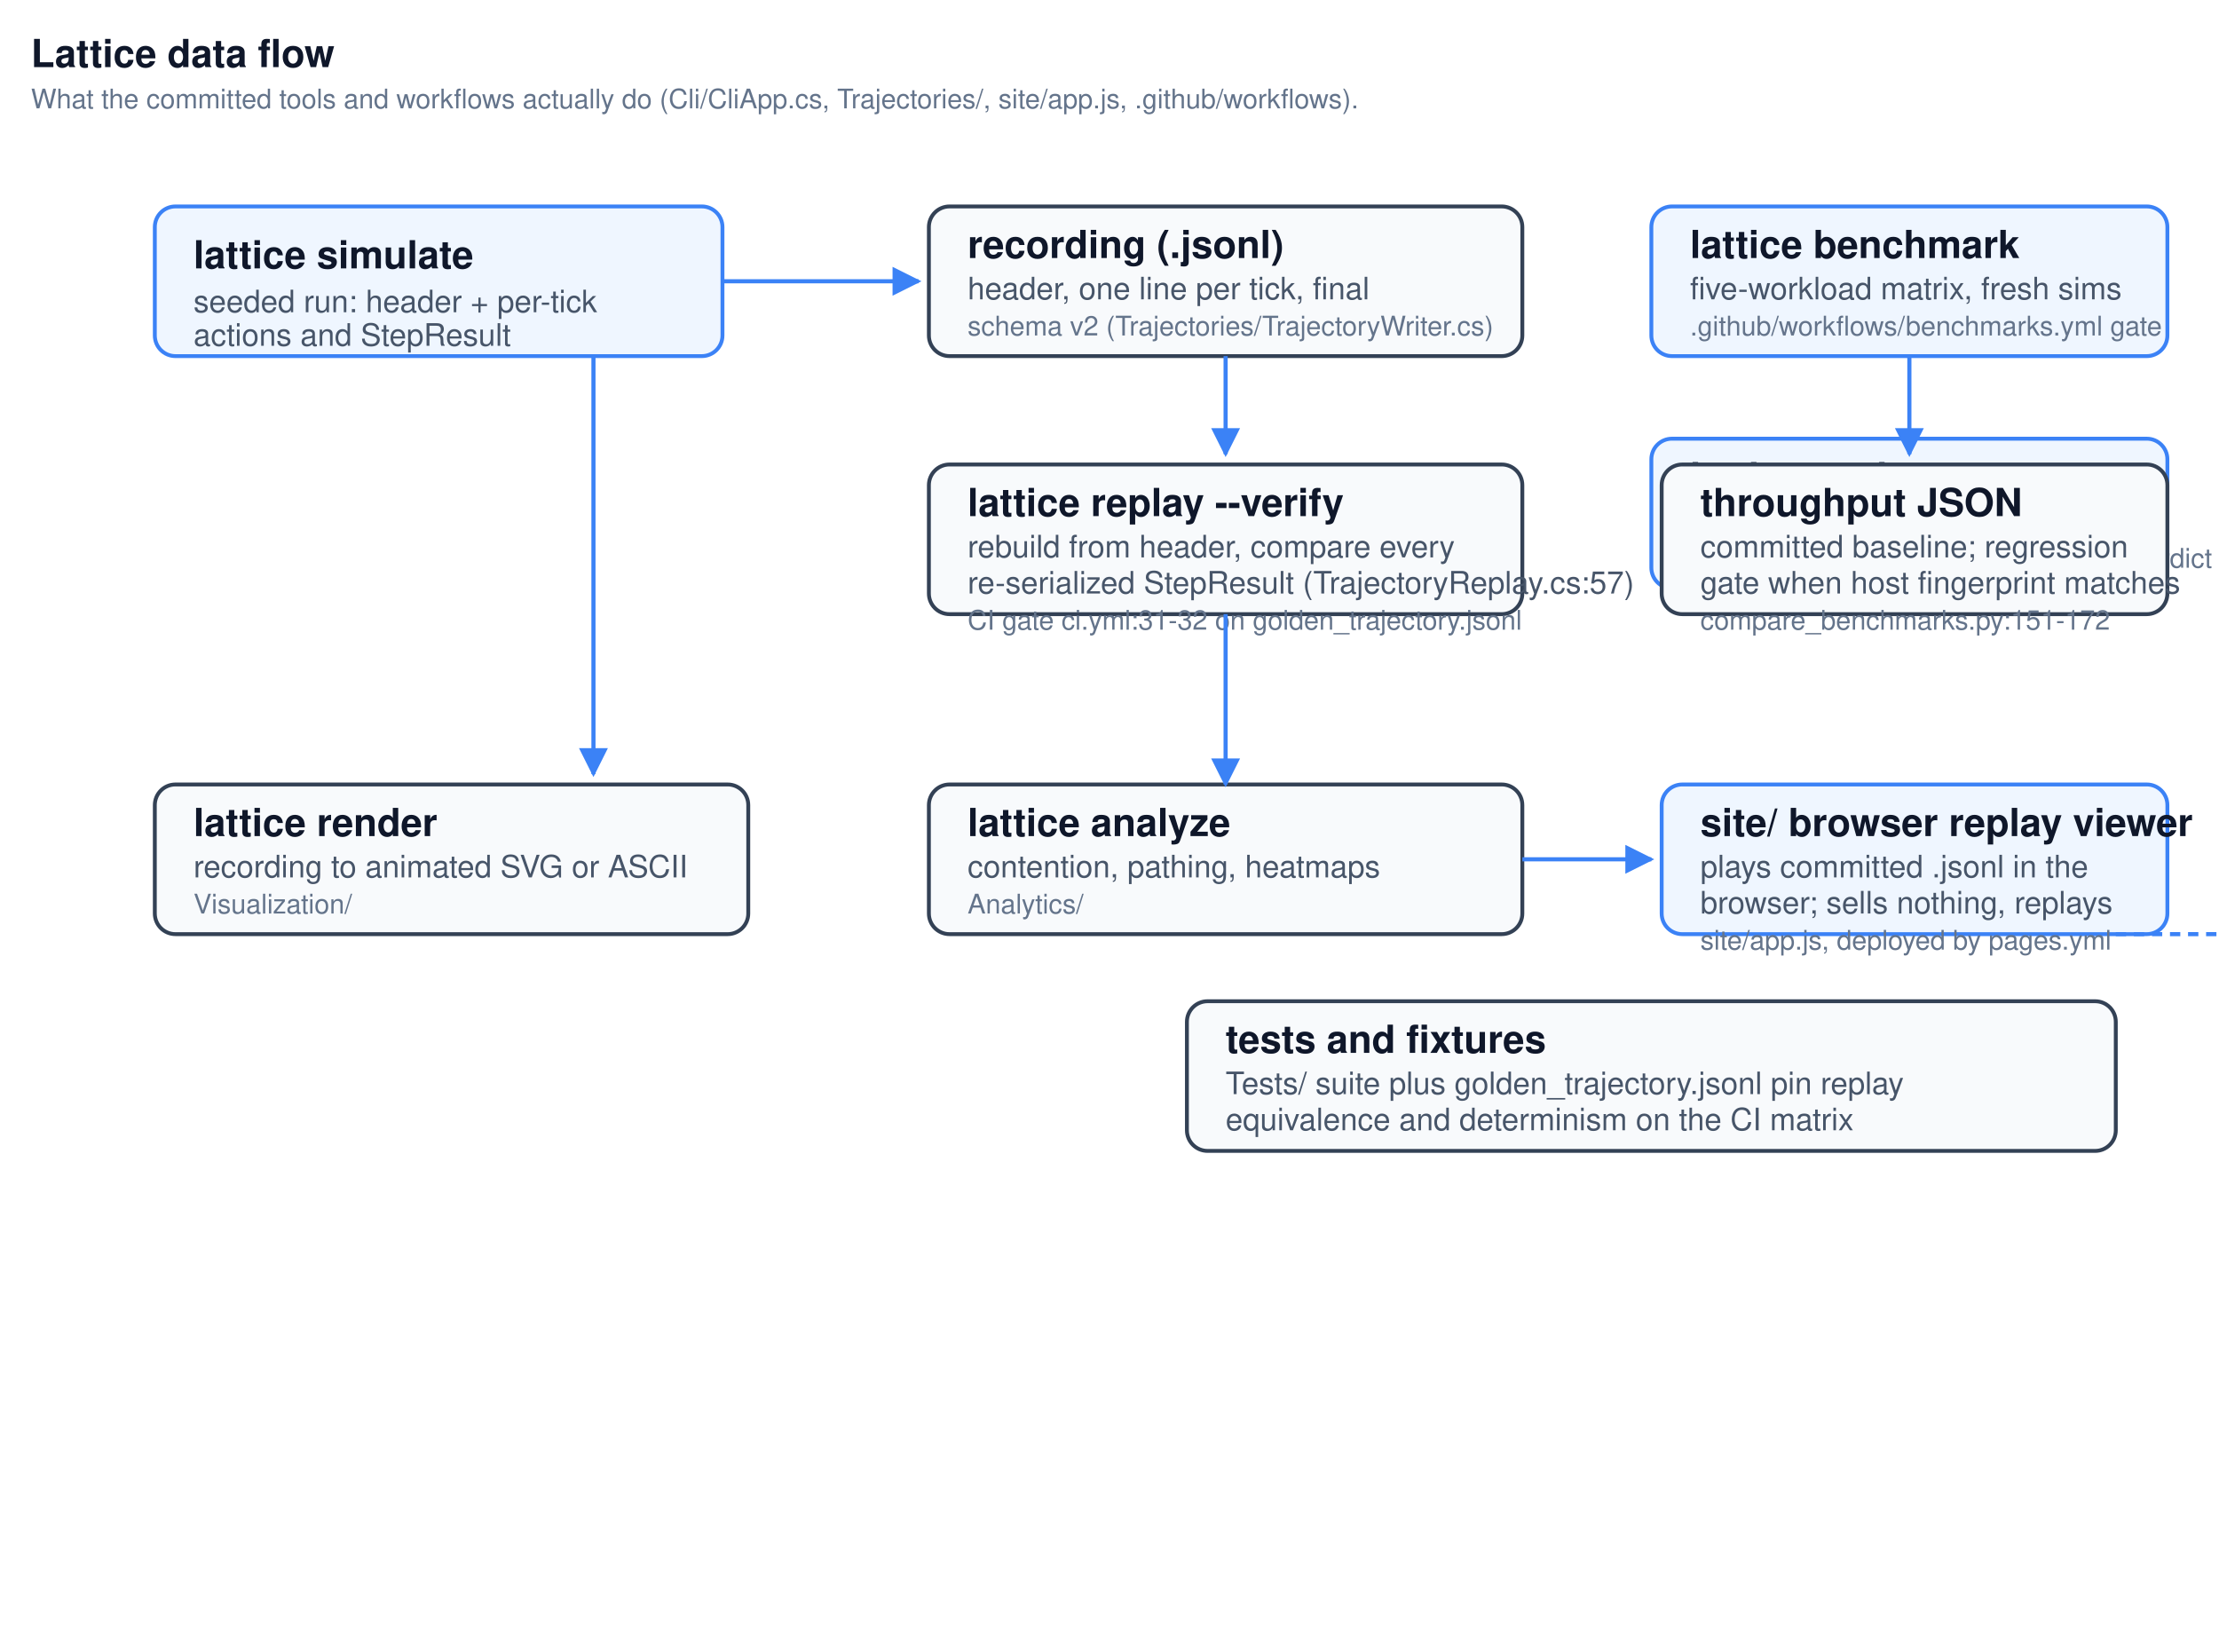
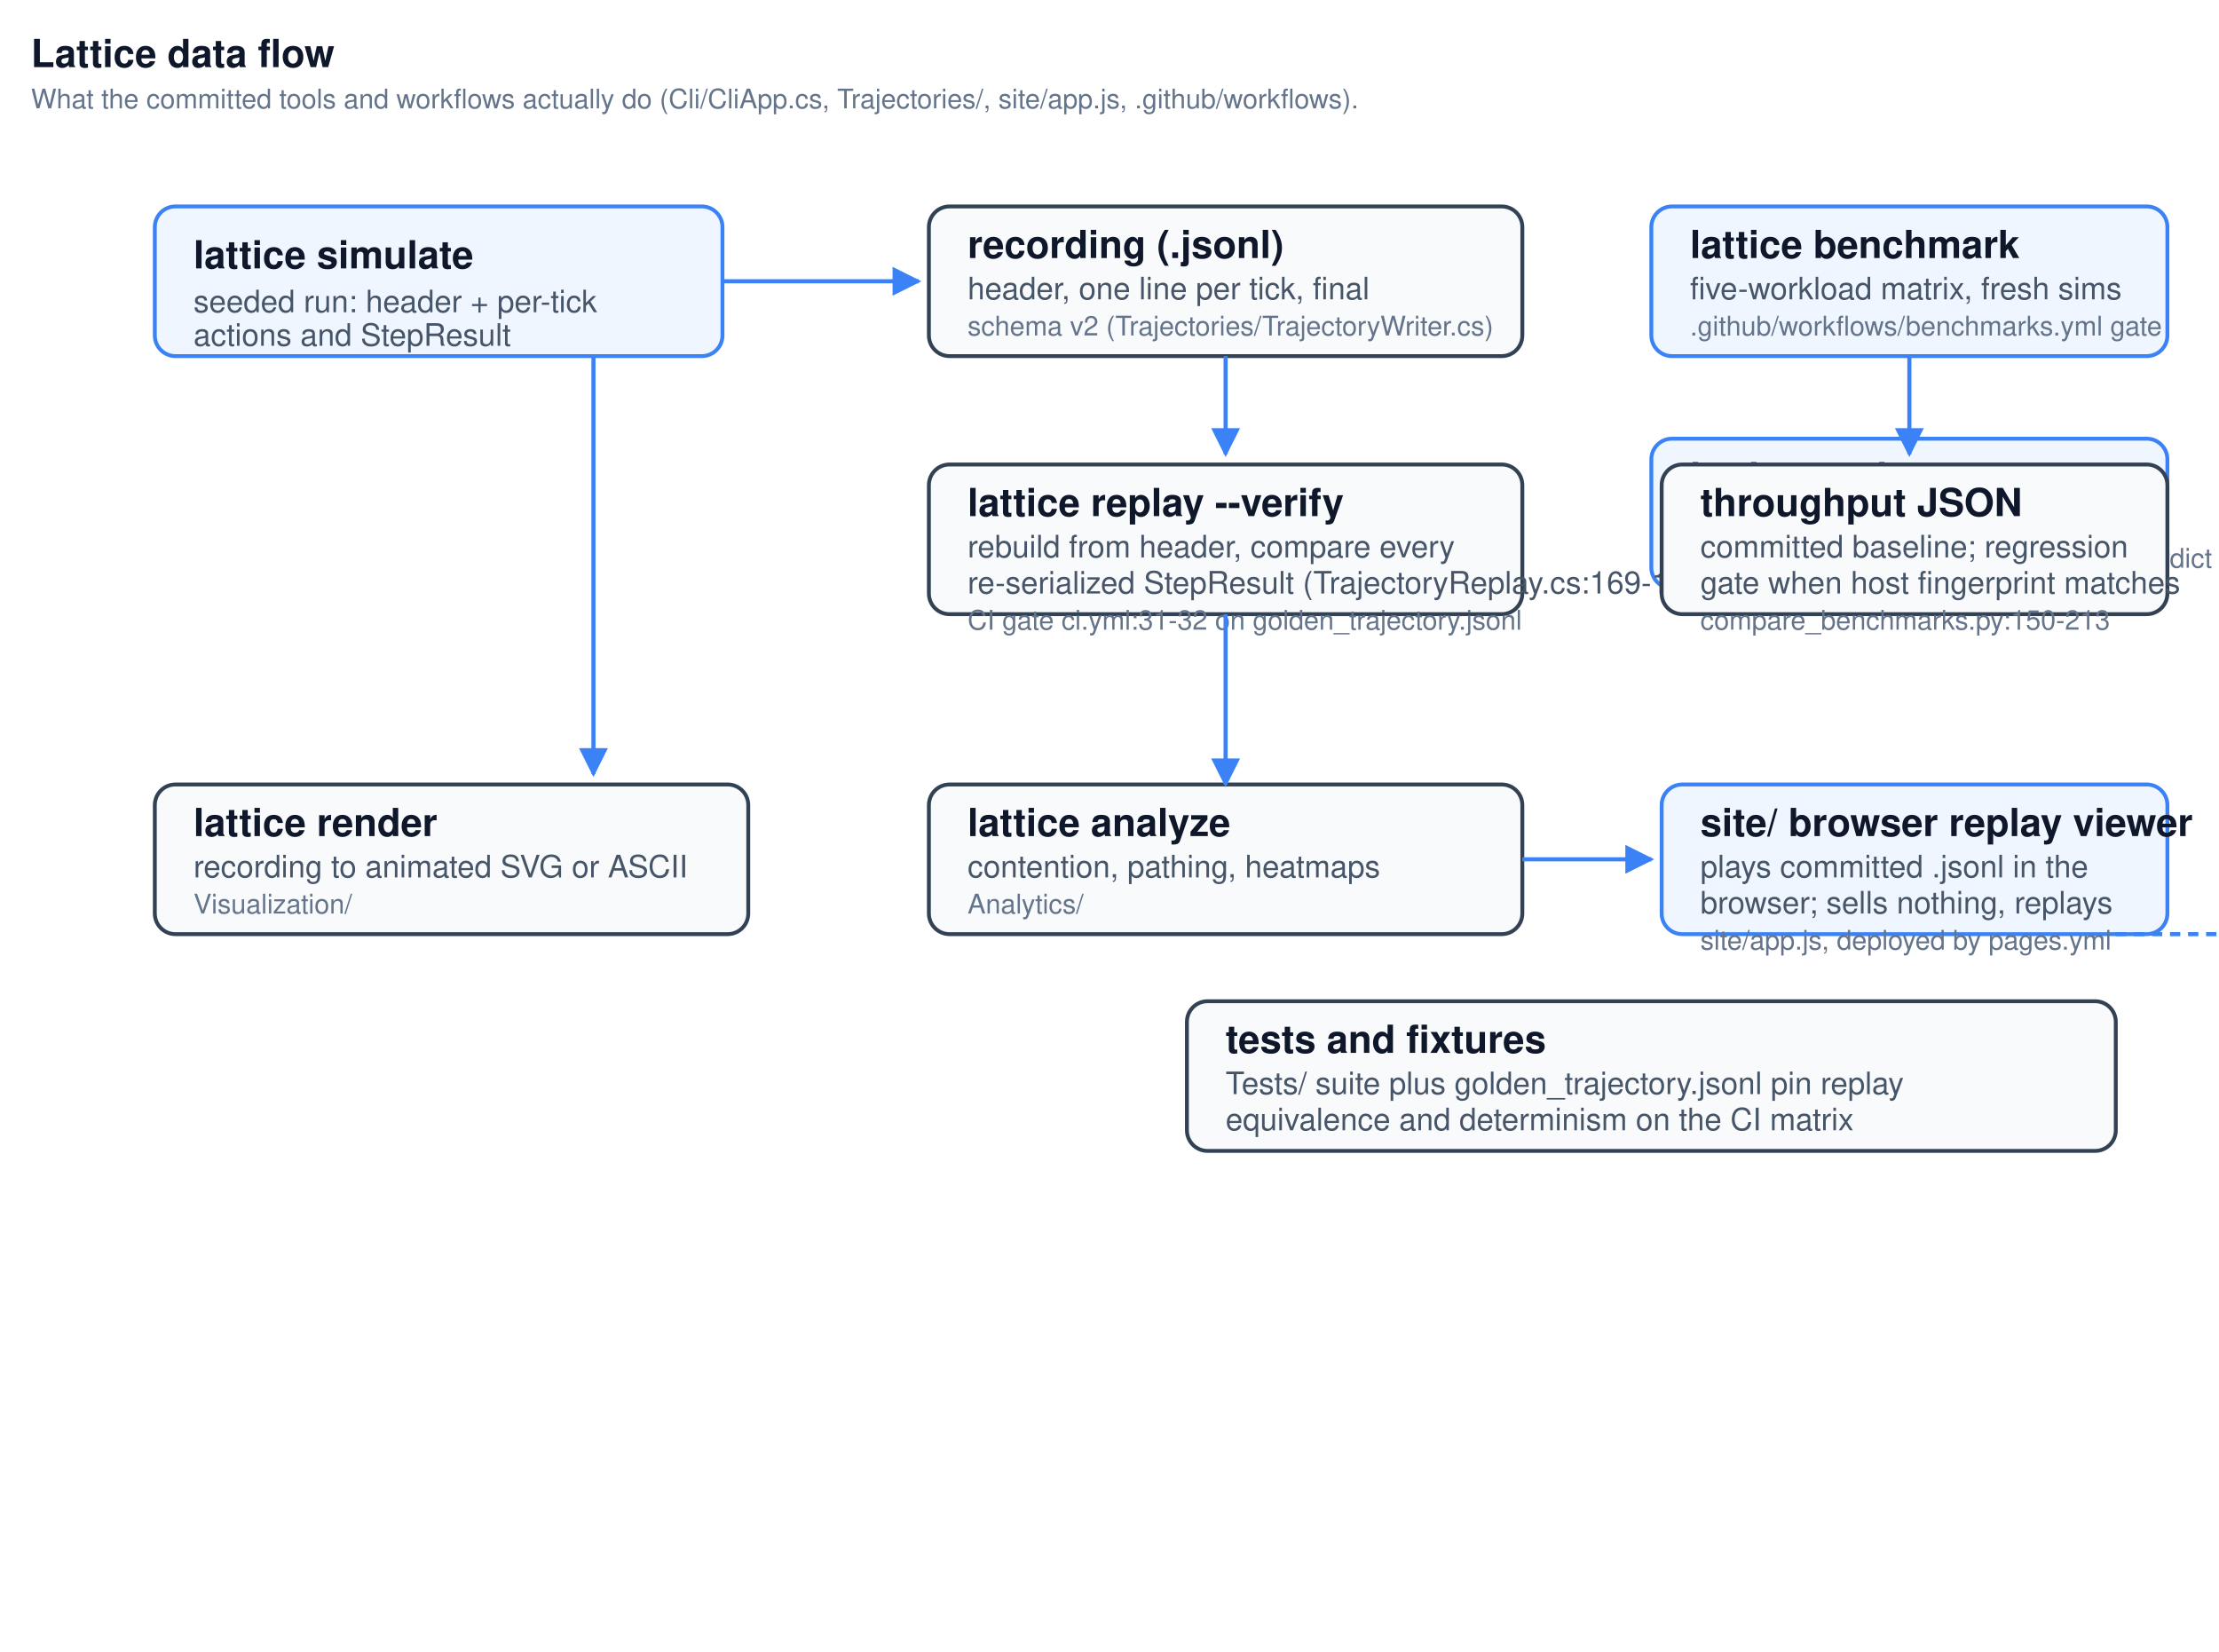
<svg xmlns="http://www.w3.org/2000/svg" width="860" height="640" viewBox="0 0 860 640" font-family="Helvetica, Arial, sans-serif">
  <defs>
    <marker id="arrow" viewBox="0 0 10 10" refX="9" refY="5" markerWidth="7" markerHeight="7" orient="auto-start-reverse">
      <path d="M0,0 L10,5 L0,10 z" fill="#3b82f6" />
    </marker>
    <style>
      .box { fill:#f8fafc; stroke:#334155; stroke-width:1.5; rx:8; }
      .boxblue { fill:#eff6ff; stroke:#3b82f6; stroke-width:1.5; rx:8; }
      .title { font-size:15; font-weight:bold; fill:#0f172a; }
      .sub { font-size:12; fill:#475569; }
      .small { font-size:10.5; fill:#64748b; }
      .edge { stroke:#3b82f6; stroke-width:1.6; fill:none; }
    </style>
  </defs>
  <text x="12" y="26" class="title">Lattice data flow</text>
  <text x="12" y="42" class="small">What the committed tools and workflows actually do (Cli/CliApp.cs, Trajectories/, site/app.js, .github/workflows).</text>
  <rect x="60" y="80" width="220" height="58" class="boxblue" />
  <text x="75" y="104" class="title">lattice simulate</text>
  <text x="75" y="121" class="sub">seeded run: header + per-tick</text>
  <text x="75" y="134" class="sub">actions and StepResult</text>
  <line x1="280" y1="109" x2="356" y2="109" class="edge" marker-end="url(#arrow)" />
  <rect x="360" y="80" width="230" height="58" class="box" />
  <text x="375" y="100" class="title">recording (.jsonl)</text>
  <text x="375" y="116" class="sub">header, one line per tick, final</text>
  <text x="375" y="130" class="small">schema v2 (Trajectories/TrajectoryWriter.cs)</text>
  <rect x="640" y="80" width="200" height="58" class="boxblue" />
  <text x="655" y="100" class="title">lattice benchmark</text>
  <text x="655" y="116" class="sub">five-workload matrix, fresh sims</text>
  <text x="655" y="130" class="small">.github/workflows/benchmarks.yml gate</text>
  <rect x="640" y="170" width="200" height="58" class="boxblue" />
  <text x="655" y="190" class="title">lattice evaluate</text>
  <text x="655" y="206" class="sub">mirror-seated paired study</text>
  <text x="655" y="220" class="small">Agents/PairedEvaluation.cs:144-145 verdict</text>
  <line x1="475" y1="138" x2="475" y2="176" class="edge" marker-end="url(#arrow)" />
  <rect x="360" y="180" width="230" height="58" class="box" />
  <text x="375" y="200" class="title">lattice replay --verify</text>
  <text x="375" y="216" class="sub">rebuild from header, compare every</text>
-   <text x="375" y="230" class="sub">re-serialized StepResult (TrajectoryReplay.cs:57)</text>
+   <text x="375" y="230" class="sub">re-serialized StepResult (TrajectoryReplay.cs:169-170)</text>
  <text x="375" y="244" class="small">CI gate ci.yml:31-32 on golden_trajectory.jsonl</text>
  <line x1="230" y1="138" x2="230" y2="300" class="edge" marker-end="url(#arrow)" />
  <rect x="60" y="304" width="230" height="58" class="box" />
  <text x="75" y="324" class="title">lattice render</text>
  <text x="75" y="340" class="sub">recording to animated SVG or ASCII</text>
  <text x="75" y="354" class="small">Visualization/</text>
  <rect x="360" y="304" width="230" height="58" class="box" />
  <text x="375" y="324" class="title">lattice analyze</text>
  <text x="375" y="340" class="sub">contention, pathing, heatmaps</text>
  <text x="375" y="354" class="small">Analytics/</text>
  <line x1="590" y1="333" x2="640" y2="333" class="edge" marker-end="url(#arrow)" />
  <rect x="644" y="304" width="196" height="58" class="boxblue" />
  <text x="659" y="324" class="title">site/ browser replay viewer</text>
  <text x="659" y="340" class="sub">plays committed .jsonl in the</text>
  <text x="659" y="354" class="sub">browser; sells nothing, replays</text>
  <text x="659" y="368" class="small">site/app.js, deployed by pages.yml</text>
  <line x1="740" y1="138" x2="740" y2="176" class="edge" marker-end="url(#arrow)" />
  <rect x="644" y="180" width="196" height="58" class="box" />
  <text x="659" y="200" class="title">throughput JSON</text>
  <text x="659" y="216" class="sub">committed baseline; regression</text>
  <text x="659" y="230" class="sub">gate when host fingerprint matches</text>
-   <text x="659" y="244" class="small">compare_benchmarks.py:151-172</text>
+   <text x="659" y="244" class="small">compare_benchmarks.py:150-213</text>
  <line x1="475" y1="238" x2="475" y2="304" class="edge" marker-end="url(#arrow)" />
  <rect x="460" y="388" width="360" height="58" class="box" />
  <text x="475" y="408" class="title">tests and fixtures</text>
  <text x="475" y="424" class="sub">Tests/ suite plus golden_trajectory.jsonl pin replay</text>
  <text x="475" y="438" class="sub">equivalence and determinism on the CI matrix</text>
  <line x1="820" y1="362" x2="880" y2="362" class="edge" stroke-dasharray="4 3" stroke="#94a3b8" />
</svg>
